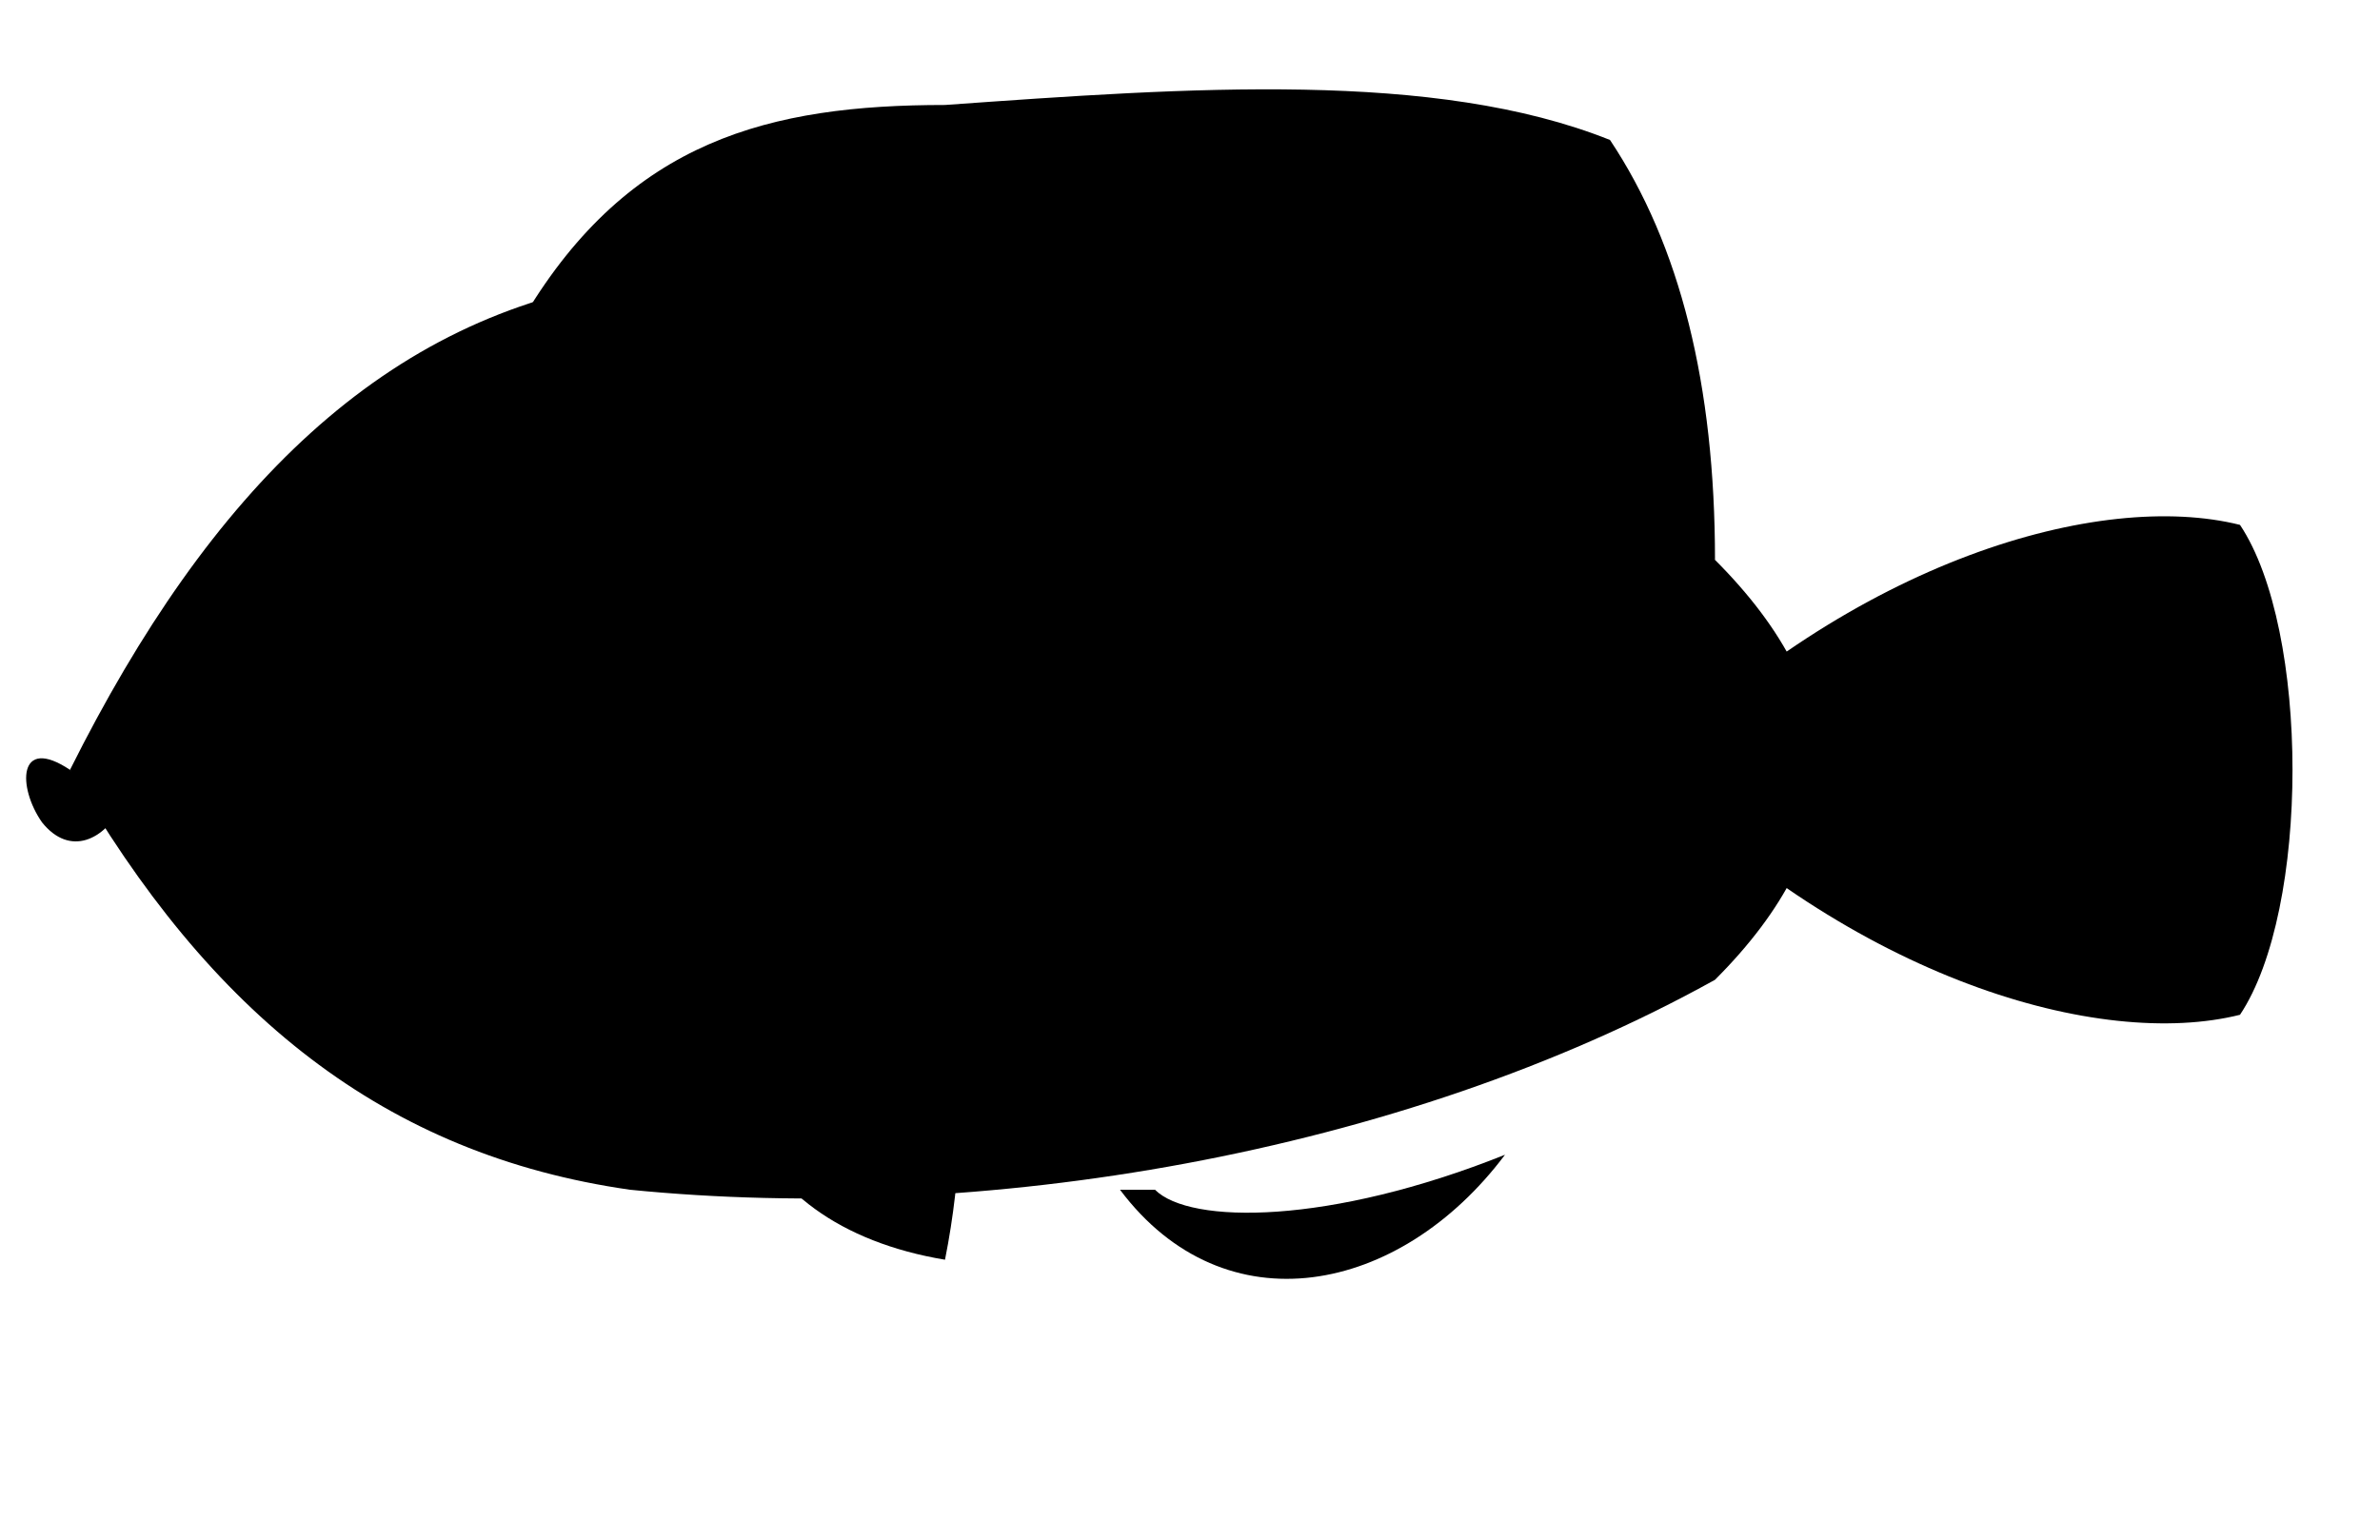
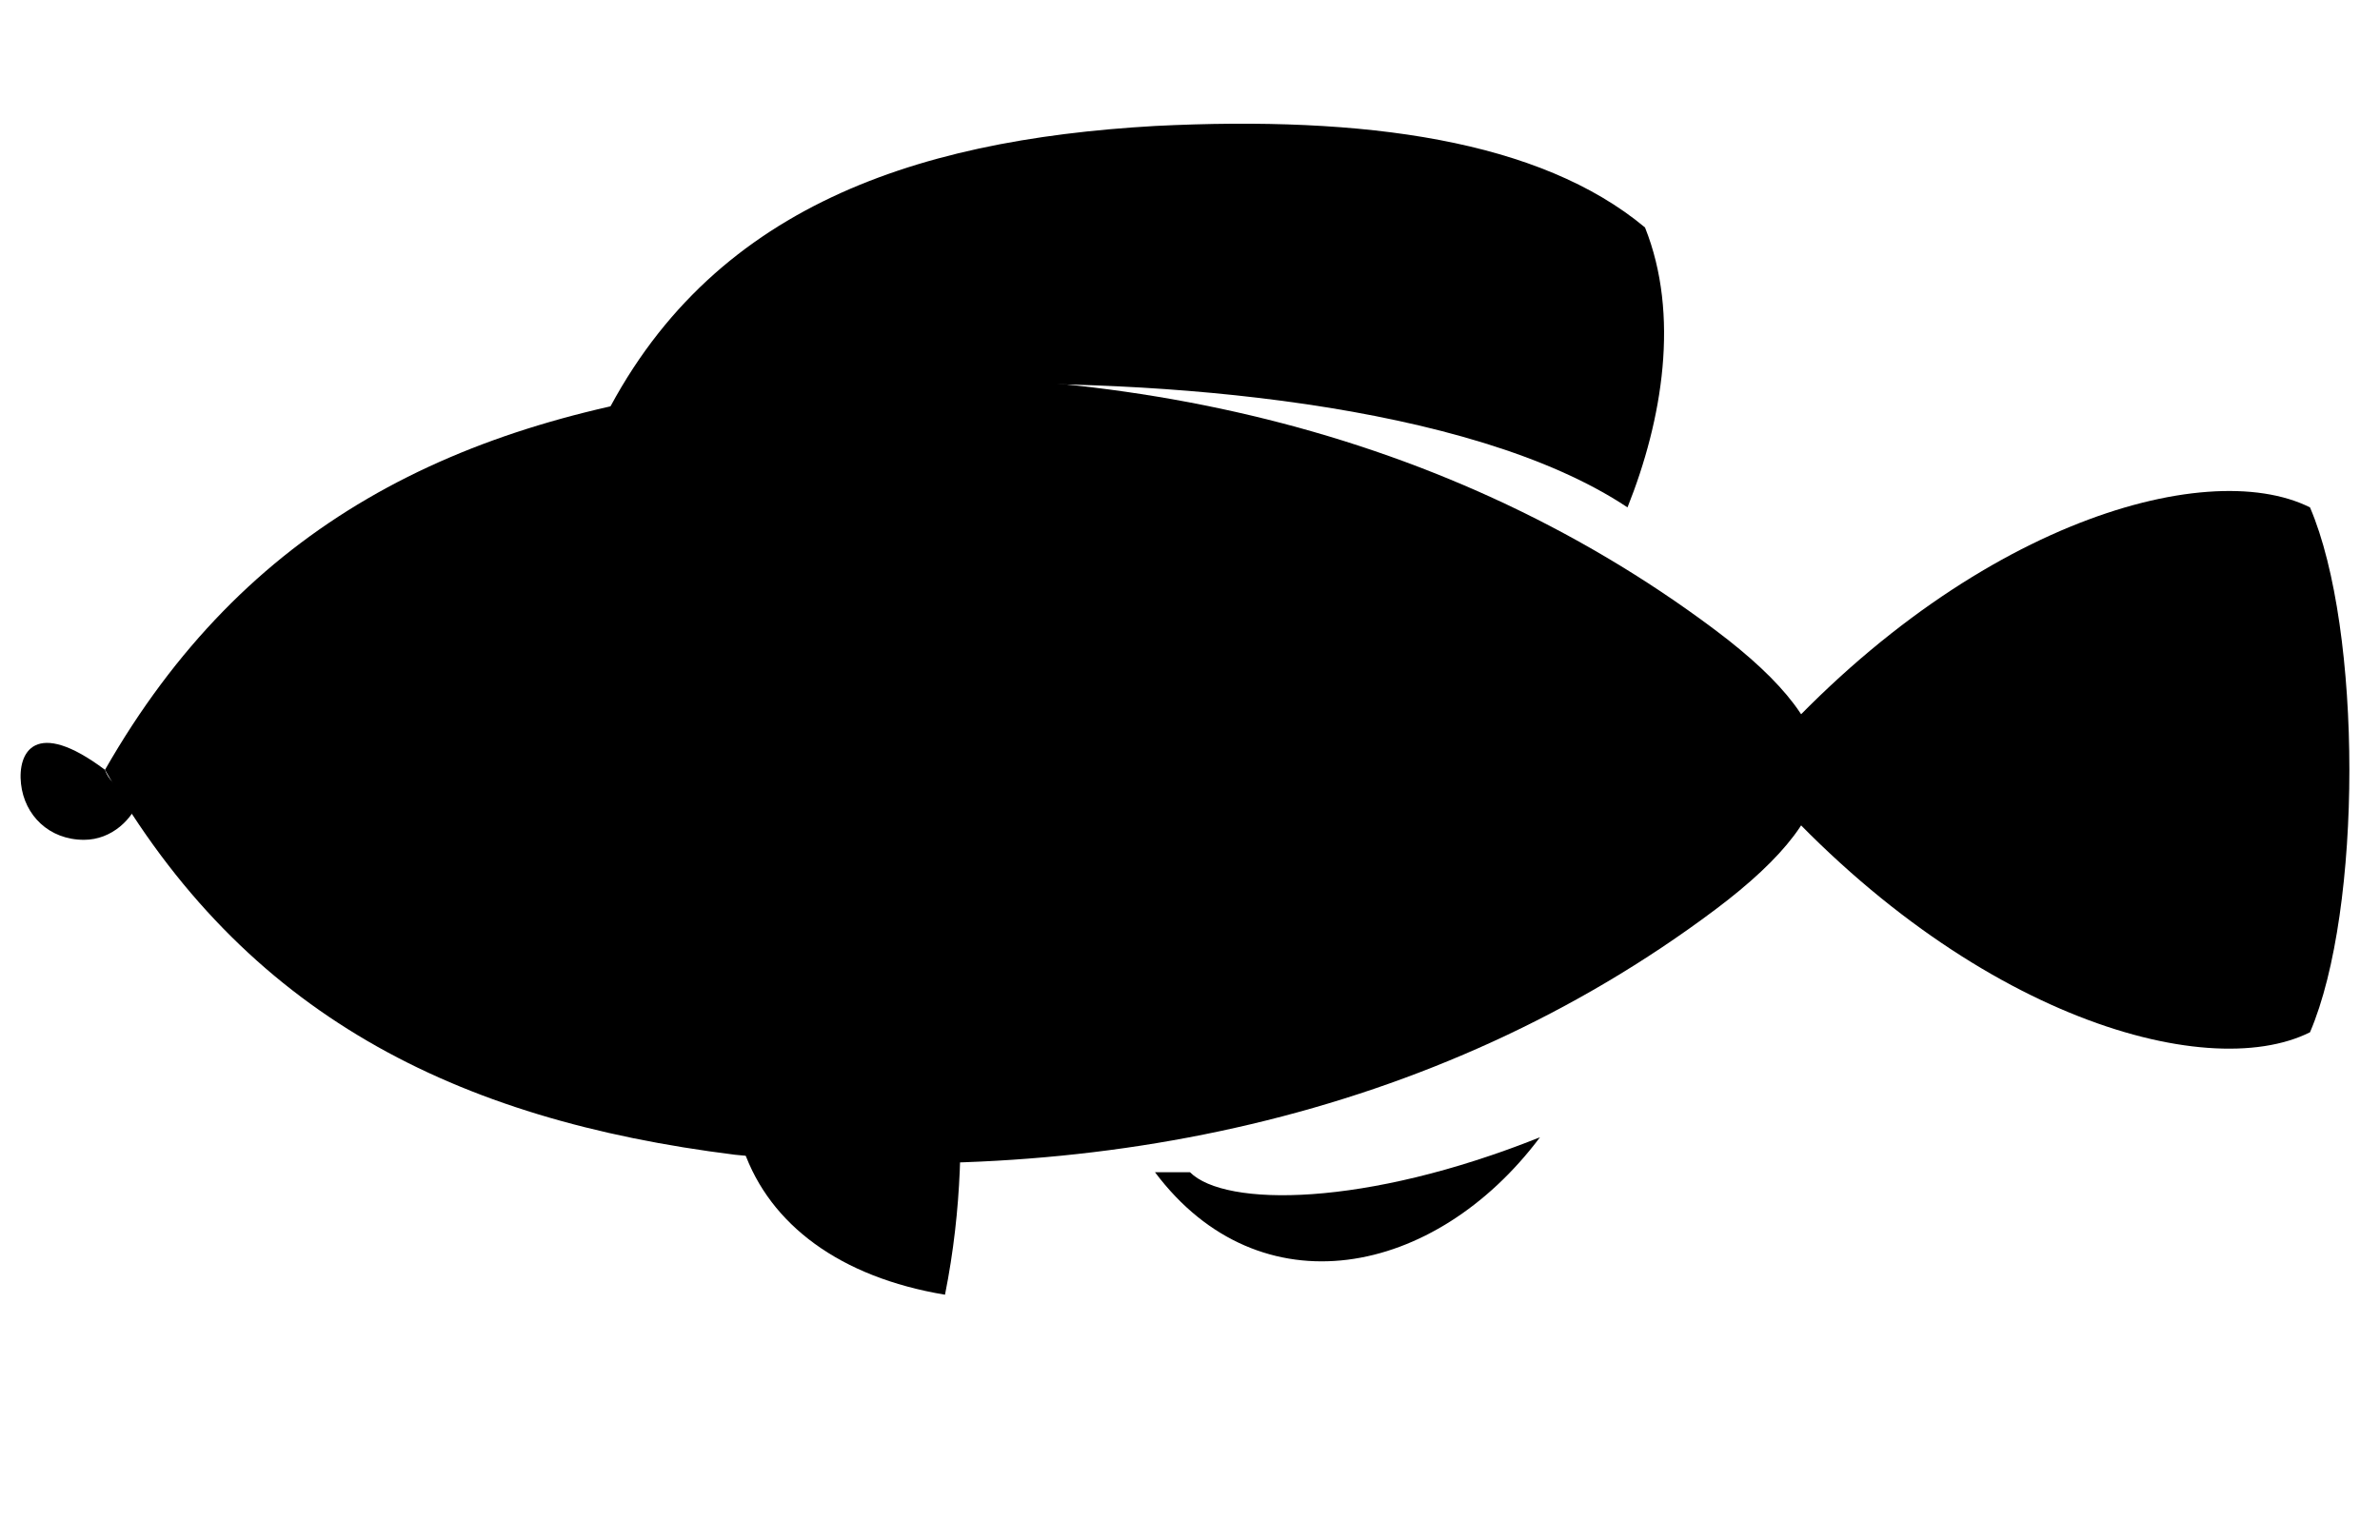
<svg xmlns="http://www.w3.org/2000/svg" width="100%" height="100%" aria-hidden="true" fill="currentColor" viewBox="0 0 68 44">
-   <path d="M2 22 C6 14 11 9 18 8 C28 6 40 8 49 16 C51 18 52 20 52 22 C52 24 51 26 49 28 C40 33 28 35 18 34 C11 33 6 29 2 22 Z" />
-   <path d="M2 22 C0.5 21 0.5 22.5 1.2 23.5 C2 24.5 3 24 3.5 23 C3 23 2.5 22.5 2 22 Z" />
-   <path d="M15 9 C18 4 22 3 27 3 C34 2.5 41 2 46 4 C48 7 49 11 49 16 C40 12 24 11 15 9 Z" />
-   <path d="M23 24 C19 30 21 35 27 36 C28 31 27 27 27 25 C25 24 24 24 23 24 Z" />
-   <path d="M32 34 C35 38 40 37 43 33 C38 35 34 35 33 34 Z" />
-   <path d="M47 22 C53 16 60 14 64 15 C66 18 66 26 64 29 C60 30 53 28 47 22 Z" />
+   <path d="M3 22            C7 15 13 12 21 11            C31 10 41 12 49 18            C51 19.5 52 20.8 52 22            C52 23.2 51 24.5 49 26            C41 32 31 34 21 33            C13 32 7 29 3 22 Z" />
+   <path d="M3 22            C1 20.5 0.5 21.5 0.6 22.4            C0.7 23.3 1.4 24 2.4 24            C3.2 24 3.8 23.4 4 22.8            C3.4 22.6 3.1 22.3 3 22 Z" />
+   <path d="M17 12.5            C20 6 26 4 33 3.6            C39 3.3 44 4 47 6.5            C48 9 47.5 12 46.5 14.5            C42 11.5 33 10.8 27 11            C23 11.2 20 11.7 17 12.5 Z" />
+   <path d="M23 25            C19 31 21 36 27 37            C28 32 27 28 27 26            C25.5 25 24 25 23 25 Z" />
+   <path d="M33 33.5            C36 37.5 41 36.5 44 32.5            C39 34.5 35 34.5 34 33.5 Z" />
+   <path d="M50 22            C56 15 63 13 66 14.5            C67.5 18 67.5 26 66 29.5            C63 31 56 29 50 22 Z" />
</svg>
